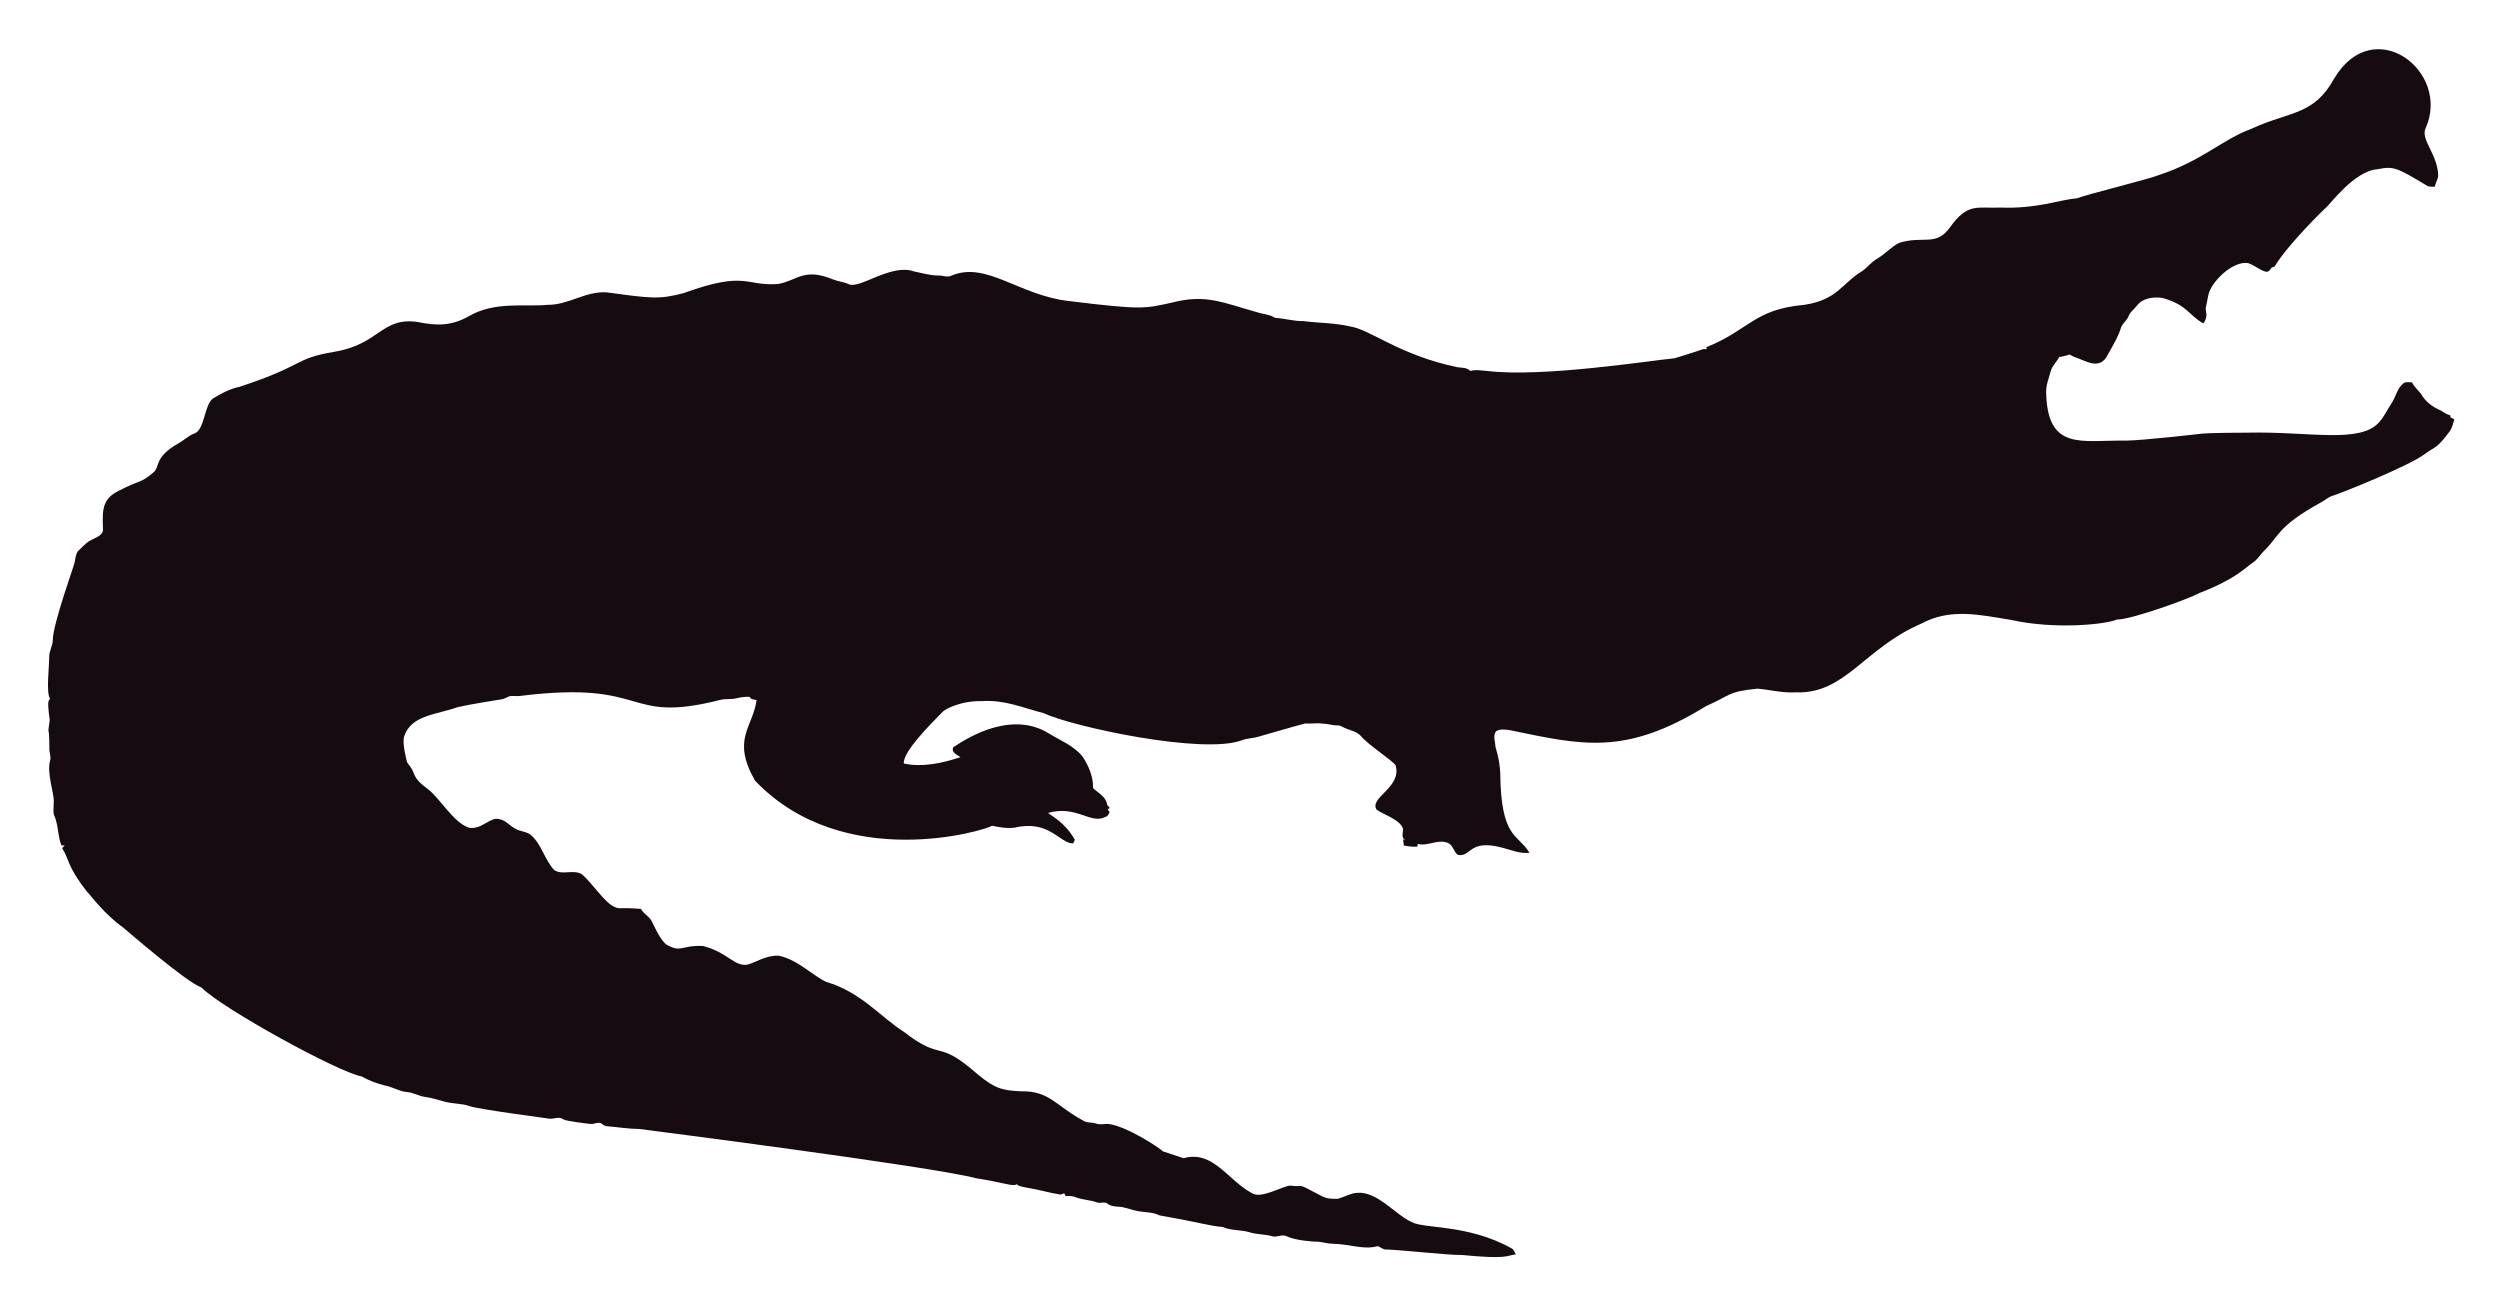
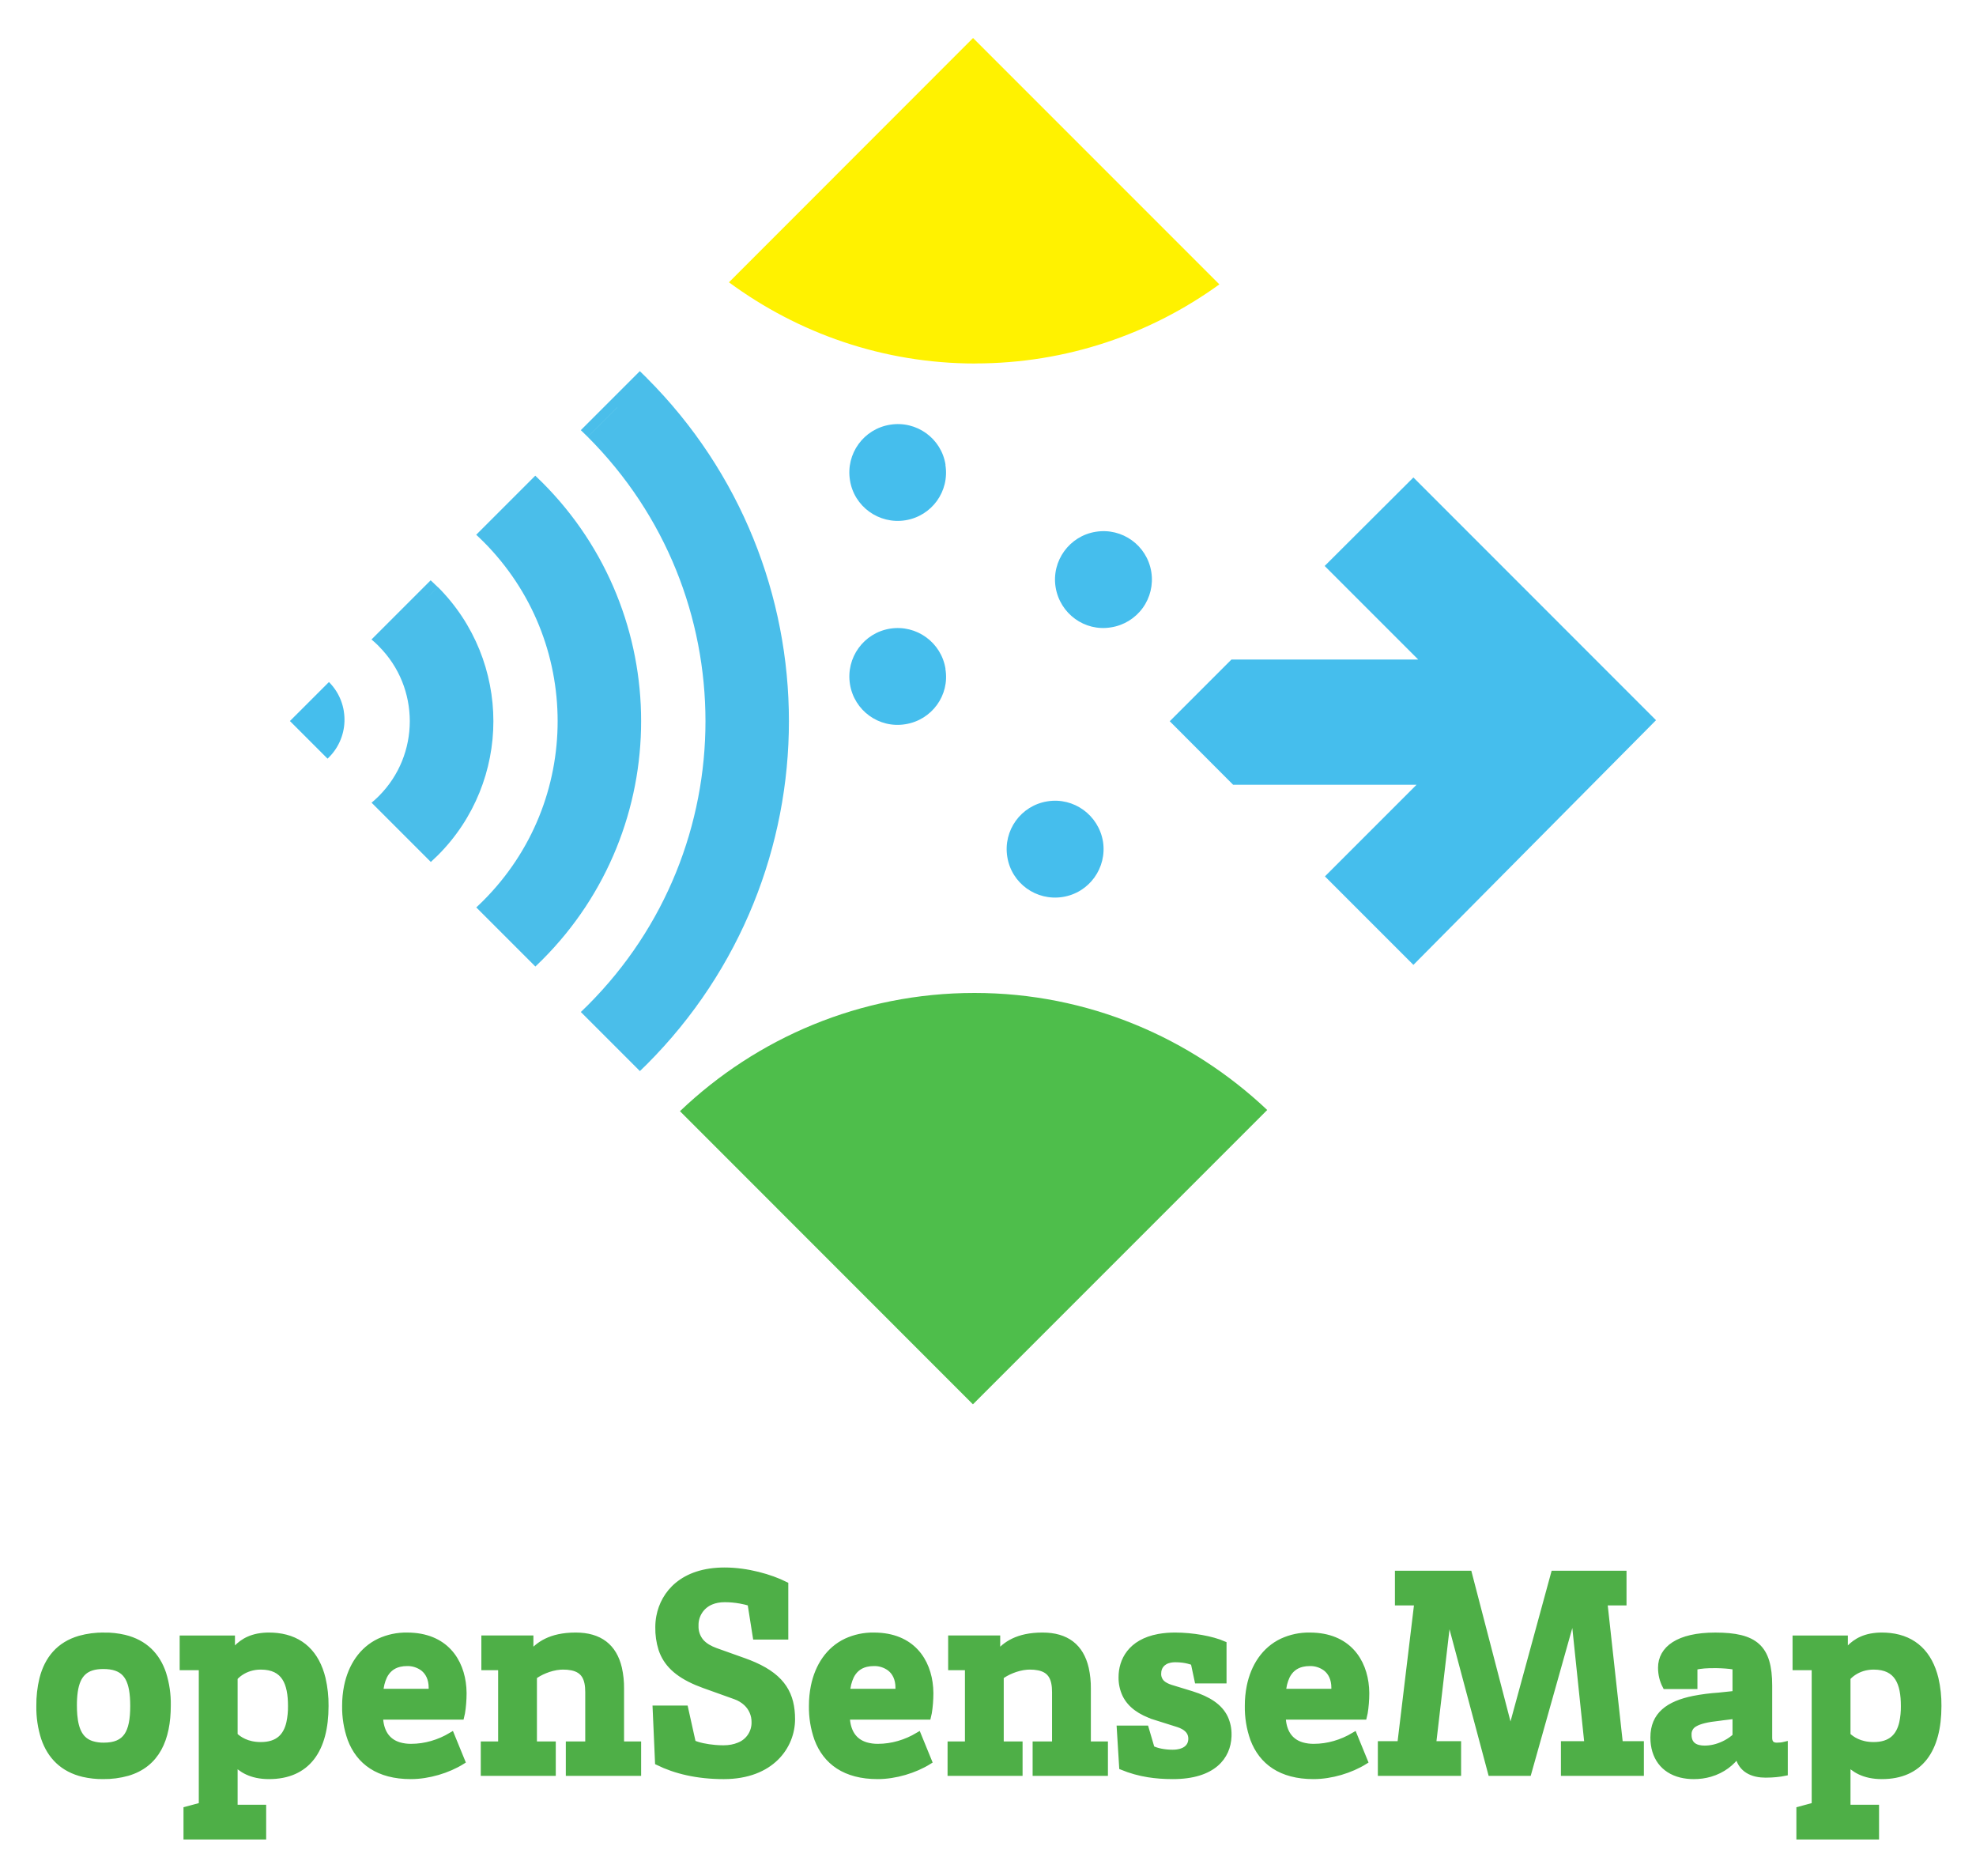
- <svg xmlns="http://www.w3.org/2000/svg" role="img" viewBox="-18.65 -23.65 2659.80 1387.30">
-   <path fill="#160B10" d="M2562.057 112.664c-5.93 12.226 13.089 27.649 13.408 51.328-.967 3.791-2.837 7.289-3.816 11.093-2.417-.267-4.923.089-7.226-.636-33.512-20.05-36.245-21.483-53.631-18.038-24.88 1.775-51.012 38.147-54.547 40.579-1 .685-40.963 39.485-54.967 62.993-1.056.331-2.086.661-3.078 1.005-1.45 2.188-3.295 5.317-6.386 4.363-6.755-1.794-12.047-7.022-18.687-9.083-14.172-2.325-33.569 14.577-40.185 28.126-2.76 5.432-2.862 11.614-4.401 17.415-2.078 5.918 3.558 9.203-2.964 18.611-15.758-8.651-16.89-19.671-43.645-27.108-9.541-1.323-21.002.025-27.146 8.345-2.9 3.956-7.454 6.64-8.994 11.487-1.705 4.223-5.788 6.857-7.569 10.978-3.219 10.775-9.274 20.417-14.705 30.186-7.484 15.043-21.458 7.113-29.639 3.893-3.549-1.501-7.378-2.404-10.482-4.745-3.613 1.31-7.378 2.124-11.131 2.799-2.9 5.19-7.62 9.362-9.184 15.252-1.972 7.442-5.139 14.807-4.771 22.656 1.426 62.435 37.744 50.23 84.657 50.985 18.427-.238 76.659-6.917 77.661-7.06 10.315-1.512 51.103-1.387 52.104-1.425 64.718-1.507 119.253 12.017 139.725-10.991 5.622-6.144 8.955-13.878 13.598-20.735 4.617-7.073 5.915-16.893 13.662-21.562 2.519-.687 5.19-.305 7.81-.242 2.481 5.406 7.582 8.854 10.609 13.891 4.503 7.467 12.047 12.632 19.921 16.041 3.269 1.794 6.144 4.389 9.999 4.936.166.852.369 1.705.598 2.57 1.259.611 2.519 1.208 3.854 1.819-1.196 4.325-2.073 8.854-4.681 12.606-14.981 20.134-15.737 16.079-26.561 24.297-16.513 12.73-90.704 42.38-97.937 44.421-4.63 1.259-8.078 4.719-12.199 6.907-47.689 26.034-44.914 36.755-61.276 51.99-3.969 4.096-6.856 9.273-11.754 12.403-6.886 4.248-16.845 16.908-56.76 32.26-10.994 6.222-73.381 28.559-87.544 28.177-12.182 5.289-66.295 10.873-113.113.394-34.047-5.52-64.247-12.539-95.05 3.905-61.045 26.219-81.054 75.205-133.67 73.195-13.739.903-27.159-2.684-40.745-3.943-32.756 3.396-26.951 6.432-54.687 18.547-86.536 53.421-132.198 41.426-208.888 25.607-4.859-.636-10.304-1.616-14.68 1.259-3.511 4.999-.687 11.232-.509 16.804 2.76 8.879 4.605 18.076 5.037 27.388.678 70.703 18.876 64.615 31.064 85.038-10.38 1.31-20.137-3.346-30.008-5.724-35.054-8.942-31.959 10.974-46.367 7.887-4.376-3.651-5.076-10.864-10.94-12.886-10.482-3.893-20.875 4.033-31.37 1.285-.165.725-.483 2.163-.649 2.875-4.834.432-9.592-.331-14.311-1.196-.153-2.201-.407-4.401-.751-6.551.7.127 2.112.382 2.824.509-5.368-1.387-2.926-7.48-2.862-11.411-2.581-10.171-21.93-15.743-28.266-20.735-7.896-13.101 27.192-23.356 20.29-47.143-4.808-6.385-29.888-22.164-37.17-31.395-4.783-5.063-12.047-5.813-18.013-8.815-1.972-.827-3.791-2.315-6.017-2.239-5.597.191-10.965-1.781-16.537-1.908-6.208-.878-12.441.318-18.661-.076-6.376 1.51-49.471 13.993-49.471 13.993-5.775 1.781-11.97 1.603-17.631 3.791-41.153 15.671-180.401-14.399-211.051-28.838-22.477-5.819-41.27-14.396-65.945-12.772-23.033-.496-39.521 9.215-41.101 11.08-14.156 14.382-42.805 43.009-41.597 55.297 9.881 2.049 27.067 4.244 60.297-6.755-3.6-2.633-10.164-4.859-7.683-10.52 30.91-20.96 69.478-34.528 101.385-14.896 12.454 7.683 26.879 13.128 36.241 24.907 6.449 9.897 11.461 21.384 11.08 33.43 5.483 5.19 14.184 9.464 14.96 17.771.954 1.132 1.883 2.239 2.9 3.371-.56.344-1.679 1.03-2.251 1.361.674 1.081 1.336 2.15 2.022 3.244-1.157 2.112-2.252 4.643-4.923 5.037-15.167 7.923-30.412-12.885-60.589-4.414 4.515 3.914 17.957 10.035 28.495 28.596-.623 1.285-1.221 2.582-1.781 3.893-14.581-.066-25.26-25.439-62.103-16.83-8.065 1.081-16.27-.28-24.119-2.048-5.689 4.616-157.704 51.097-252.241-47.919-25.462-44.516-2.105-56.742 1.616-85.776-2.646-.598-6.259-.445-7.429-3.447-4.834-.216-9.63.547-14.311 1.666-5.343 1.336-10.927.254-16.283 1.527-104.921 26.598-73.475-21.586-213.976-4.058-3.638.483-7.327-.471-10.927.267-2.722 1.043-5.203 2.786-8.129 3.244-1.005.139-35.568 5.632-46.749 8.332-23.248 8.245-49.669 8.494-57.027 31.013-2.544 7.127 2.495 25.23 2.659 26.23.509 2.748 2.964 4.529 4.274 6.907 5.125 7.002 1.576 10.814 17.186 22.287 13.483 9.569 27.903 36.42 44.764 41.877 13.652 2.389 22.508-11.842 32.107-9.146 7.022 1.107 11.334 7.276 17.415 10.317 5.356 3.193 12.365 2.633 17.033 7.162 11.029 10.189 14.018 26.078 24.284 36.878 8.765 5.47 19.972-.979 28.965 4.071 11.309 9.233 25.045 31.634 35.809 35.287 4.836 2.294 4.589-.02 27.477 1.832 2.226 4.796 7.327 7.085 10.253 11.347 2.611 3.387 8.633 20.294 16.715 26.574 16.075 9.185 15.426.491 38.875 1.488 26.056 6.667 32.977 21.713 46.774 19.997 8.688-1.942 19.833-10.206 33.646-9.68 20.419 4.043 37.013 21.857 50.896 27.986 36.199 10.4 58.502 37.92 82.062 52.817 43.011 33.213 34.403 6.396 79.034 45.566 18.208 15.125 26.246 17.04 45.986 17.936 30.318-.751 37.93 16.193 65.525 30.81 4.134 3.155 9.541 1.844 14.196 3.498 4.147 1.463 8.51.394 12.772.369 18.974 1.87 55.059 25.539 58.465 29.232 7.353 2.353 14.667 4.91 22.02 7.276 31.527-8.837 46.862 23.524 72.916 37.323 9.817 6.052 31.604-7.299 40.338-8.179 17.829 2.357 3.781-4.531 33.392 11.016 5.241 3.066 11.589 3.218 17.504 3.028 6.869-1.921 13.204-5.852 20.48-6.348 21.245-1.942 41.314 23.767 57.816 30.975 12.756 7.578 60.29 2.089 106.638 28.189 2.366 1.298 3.155 4.007 4.3 6.284-10.435 1.423-8.676 5.392-56.964.7-16.115.199-61.486-5.252-82.52-5.953-2.824-.572-4.91-3.04-7.772-3.397-15.269 4.072-27.792-2.198-48.492-2.671-5.546-.102-10.825-2.201-16.359-2.162-2.762-.015-21.848-1.008-32.323-6.004-4.758-1.972-9.668 1.654-14.476.293-7.747-2.315-16.003-1.781-23.737-4.121-9.541-3.104-20.277-1.692-29.41-5.865-12.12-.691-23.98-4.714-66.899-12.25-6.984-3.625-14.985-3.091-22.516-4.49-7.416-1.145-14.324-4.643-21.892-4.821-3.727-.204-7.632-.649-10.698-2.939-3.206-2.951-7.645-.127-11.334-1.539-7.531-2.798-15.774-2.646-23.203-5.712-3.282-1.298-6.844-1.17-10.278-1.081-.394-.763-1.183-2.264-1.577-3.015-1.285.636-2.608 1.119-3.982 1.45-12.263-1.87-24.131-5.674-36.394-7.467-3.46-.903-7.404-1.005-10.113-3.6-3.831 2.97-12.398-1.54-43.747-6.411-46.335-12.483-357.594-52.295-357.594-52.295-11.716-.14-23.317-2.023-34.982-3.015-2.442-.127-4.211-1.844-6.068-3.18-3.753-1.387-7.467 1.336-11.271.789-2.02-.195-26.027-2.946-28.838-4.923-4.592-3.587-10.278.216-15.367-.738-2.203-.387-74.203-9.818-84.135-13.242-8.243-2.989-17.224-2.379-25.658-4.529-7.162-1.895-14.209-4.274-21.574-5.254-6.92-.878-13.001-4.923-20.035-5.266-8.319-.878-15.443-5.826-23.648-7.073-8.256-2.252-16.448-5.037-23.775-9.49-23.552-3.584-149.518-72.739-170.649-94.63-16.013-5.37-81.914-62.745-82.914-63.439-21.039-15.096-34.147-33.758-38.964-38.595-21.778-27.726-18.854-34.892-26.396-46.215.916-1.018 1.832-2.01 2.748-3.015-1.145.038-2.29.076-3.435.14-3.651-8.676-3.18-18.28-6.042-27.172-2.062-7.913-2.975-1.701-2.175-19.526.634-7.664-7.675-30.697-3.931-43.518 1.348-4.16-.814-8.281-.751-12.454.068-28.882-2.418-11.02.394-30.657-3.041-22.85-1.09-20.042.305-22.719-4.294-7.378-.844-32.606-.89-44.586-.025-6.246 3.714-11.741 3.867-17.962 0-16.859 22.775-79.378 23.076-82.113 1.056-4.198 1.043-9.032 3.778-12.568 4.338-3.74 7.874-8.485 13.052-11.169 4.745-2.913 11.411-4.172 13.471-10.088.043-16.362-3.503-32.575 15.532-42.157 25.219-13.344 23.115-7.424 38.34-20.379 6.931-5.754.059-15.764 26.434-30.772 5.915-3.129 10.622-8.281 17.046-10.507 11.015-3.661 10.497-31.892 20.099-37.437 8.612-5.33 17.796-10.113 27.795-12.148 71.433-23.584 56.818-29.805 100.939-37.31 48.019-7.907 49.805-36.895 88.244-31.777 19.858 4.163 35.994 4.605 54.61-5.953 27.665-16.35 60.97-9.859 83.919-12.212 22.172.42 41.279-15.29 63.693-13.191 46.138 6.272 54.878 7.691 80.993.738 67.442-24.31 65.094-7.128 100.634-9.706 20.946-3.875 27.233-17.596 58.388-4.91 5.368 2.188 11.283 2.595 16.575 5.025 11.553 5.818 45.215-22.204 69.43-13.535 8.676 1.717 17.262 4.401 26.205 4.401 4.49-.216 9.083 2.252 13.446.293 37.015-16.156 72.304 20.872 125.096 26.815 80.305 9.923 81.3 7.845 110.289 1.603 36.266-9.336 54.189.413 92.111 10.902 5.775 1.717 12.11 1.984 17.237 5.47 10.075.458 19.844 3.638 29.983 3.396 16.588 2.163 33.506 1.819 49.853 5.686 21.982 3.418 52.115 30.498 114.347 43.441 4.681.572 9.999.28 13.586 3.956 5.864-1.844 12.047-.267 18.038-.025 59.148 7.176 174.934-11.359 199.106-13.471 9.82-3.218 19.819-5.966 29.576-9.452 1.488-.674 3.155-.356 4.758-.229-.115-.522-.356-1.577-.483-2.099 45.944-18.548 50.589-40.213 103.827-45.057 35.891-5.17 40.645-23.282 61.836-35.809 5.712-3.969 9.897-9.808 16.028-13.281 8.408-4.872 14.82-12.555 23.559-16.931 25.605-7.944 38.867 4.305 53.847-16.257 19.089-26.933 29.276-20.168 53.605-21.256 38.819 1.522 63.061-8.345 81.948-9.935 11.484-4.495 77.877-20.69 87.061-24.742 45.297-14.857 67.746-37.884 97.505-48.848 42.187-19.404 67.008-14.225 88.74-53.694 41.891-70.568 124.443-7.946 97.366 52.7z" />
+ <svg xmlns="http://www.w3.org/2000/svg" role="img" viewBox="-5.85 -5.85 304.20 288.70">
+   <defs>
+     <clipPath id="a">
+       <path d="M1776.56 314.36L1578 115.76l-198.6 198.6L1578 512.92l198.56-198.57" />
+     </clipPath>
+   </defs>
+   <path fill="#4ebe4b" d="M189.24 165c-11.77-11.13-27.6-18.02-45.07-18.02-17.6 0-33.56 6.96-45.34 18.2l45.1 45.12 45.3-45.3" />
+   <path fill="#fff200" d="M144.29 50.1c-14.2 0-27.3-4.68-37.92-12.5L143.95 0l37.92 37.92c-10.56 7.64-23.53 12.17-37.58 12.17" />
+   <path fill="#45beed" d="M139.69 65.68c.67 4.1-2.1 7.9-6.16 8.55-4.07.65-7.9-2.12-8.53-6.16-.66-4.08 2.1-7.9 6.18-8.55 4.06-.66 7.9 2.1 8.53 6.16m-.02 31.42c.7 4.06-2.1 7.88-6.16 8.52-4.07.67-7.88-2.1-8.53-6.16-.65-4.08 2.12-7.9 6.17-8.55 4.07-.65 7.9 2.12 8.54 6.2m24.24 26.55c.64 4.06-2.1 7.9-6.2 8.55-4.07.64-7.88-2.1-8.53-6.17-.66-4.08 2.1-7.9 6.17-8.55 4.07-.66 7.88 2.12 8.56 6.18m7.44-41.49a7.44 7.44 0 0 1-6.2 8.53c-4.05.68-7.86-2.1-8.53-6.17-.66-4.06 2.13-7.9 6.18-8.54 4.07-.66 7.9 2.1 8.55 6.18m40.35 60.48l-13.62-13.62 14.1-14.1h-28.23l-9.76-9.78 9.5-9.5h28.75l-14.4-14.4 13.66-13.62L249.09 105l-37.35 37.66" />
+   <g clip-path="url(#a)" transform="matrix(.52953 0 0 -.52953 -691.65 271.592)">
+     <path fill="#4abeea" d="M1413.8 344.72l-8.6-8.58c6.06-6.06 9.03-13.9 9.05-21.83-.02-7.93-3-15.75-9.02-21.78-6.06-6.05-13.9-9.02-21.82-9.04-7.94.02-15.77 3-21.83 9.05-6.04 6.04-9.02 13.87-9.03 21.8 0 7.94 3 15.76 9.03 21.8l.3.3-.3-.3c6.06 6.05 13.9 9.03 21.83 9.04 7.94 0 15.76-2.98 21.8-9.03l8.6 8.58 8.57 8.57a54.931 54.931 0 0 1-38.97 16.14 55.05 55.05 0 0 1-39-16.14l.33.32-.32-.32a55.021 55.021 0 0 1-16.13-38.97c0-14.06 5.4-28.24 16.14-38.97a55.078 55.078 0 0 1 39-16.15 55.17 55.17 0 0 1 39 16.15c10.72 10.72 16.13 24.9 16.12 38.96 0 14.07-5.4 28.26-16.15 39l.32-.32-.33.3-8.58-8.56" />
+     <path fill="#4abeea" d="M1444.18 375.13l-8.58-8.58c14.45-14.46 21.62-33.28 21.63-52.22 0-18.93-7.2-37.76-21.63-52.2-14.44-14.44-33.28-21.62-52.22-21.64-18.93 0-37.75 7.17-52.2 21.62-14.45 14.45-21.6 33.26-21.63 52.18.02 18.94 7.2 37.77 21.65 52.22 14.46 14.45 33.28 21.63 52.22 21.65 18.92-.02 37.72-7.18 52.18-21.62l8.58 8.58 8.58 8.58c-19.13 19.14-44.3 28.75-69.34 28.74-25.08 0-50.26-9.62-69.38-28.76-19.14-19.12-28.77-44.3-28.76-69.38 0-25.05 9.6-50.22 28.74-69.35 19.13-19.13 44.3-28.74 69.36-28.73 25.08 0 50.26 9.6 69.38 28.73 19.13 19.13 28.76 44.3 28.74 69.38.02 25.07-9.6 50.25-28.74 69.38l-8.58-8.57" />
+     <path fill="#4abeea" d="M1474.57 405.52l-8.58-8.58c22.84-22.85 34.2-52.66 34.22-82.6 0-29.93-11.4-59.77-34.23-82.6-22.85-22.84-52.68-34.22-82.62-34.23-29.92.02-59.74 11.38-82.6 34.23-22.83 22.84-34.2 52.64-34.2 82.56 0 29.94 11.4 59.77 34.23 82.63 22.85 22.83 52.68 34.2 82.62 34.22 29.92 0 59.73-11.37 82.57-34.2l8.57 8.57 8.58 8.58c-27.5 27.54-63.68 41.34-99.73 41.33-36.07 0-72.25-13.82-99.77-41.34-27.54-27.54-41.36-63.73-41.35-99.8 0-36.06 13.8-72.23 41.33-99.74 27.52-27.53 63.7-41.34 99.75-41.33 36.07 0 72.25 13.8 99.77 41.33 27.53 27.53 41.35 63.7 41.34 99.8 0 36.05-13.8 72.22-41.35 99.74l.45-.44-.45.44-8.58-8.58" />
+     <path fill="#45beed" d="M1395.06 317.23a15.44 15.44 0 0 0-12.83-17.75c-8.44-1.35-16.37 4.42-17.72 12.8-1.36 8.47 4.4 16.4 12.84 17.74 8.44 1.37 16.37-4.38 17.72-12.8" />
+   </g>
+   <path fill="#4eaf47" fill-opacity="1" stroke="#4eaf47" stroke-opacity="1" d="M226.676 260.941l-6.389-24.558h-10.92v4.395h2.99l-2.628 21.839h-2.99v4.395h11.871v-4.395h-3.851l2.356-20.208 6.57 24.603h5.754l6.978-24.785 2.13 20.39h-3.625v4.395h11.826v-4.395h-3.217l-2.401-21.839h2.945v-4.395h-10.693zm-124.149-7.431l4.803 1.722a4.922 4.922 0 0 1 1.708 1.012 3.976 3.976 0 0 1 1.282 2.975 3.757 3.757 0 0 1-2.415 3.594c-.674.283-1.476.439-2.387.439a15.345 15.345 0 0 1-1.292-.057c-1.319-.112-2.638-.384-3.42-.758l-1.178-5.301h-4.531l.362 8.246c2.673 1.314 6.026 2.13 10.104 2.13 7.386 0 10.512-4.667 10.512-8.745 0-3.754-1.433-6.369-5.789-8.308a22.215 22.215 0 0 0-1.551-.618l-4.44-1.586a7.01 7.01 0 0 1-1.221-.572c-.436-.264-.781-.556-1.049-.874a3.638 3.638 0 0 1-.811-2.45 3.875 3.875 0 0 1 2.432-3.703c.583-.239 1.268-.375 2.053-.375a13.636 13.636 0 0 1 2.418.215 14.582 14.582 0 0 1 1.57.374l.816 5.165h4.531v-7.975c-2.265-1.133-5.845-2.175-9.334-2.175-6.44 0-9.375 3.54-10.043 7.079a8.752 8.752 0 0 0-.152 1.621 10.597 10.597 0 0 0 .481 3.383c.74 2.208 2.399 3.819 5.424 5.105a22.05 22.05 0 0 0 1.118.438zm-33.892 13.502H79.237v-4.35h-2.9v-10.467c.789-.623 2.416-1.398 4.043-1.523a5.79 5.79 0 0 1 .443-.017 6.768 6.768 0 0 1 1.379.126c1.927.403 2.517 1.752 2.517 3.816v8.065h-2.99v4.35H92.377v-4.35h-2.628v-8.609a13.734 13.734 0 0 0-.321-3.117c-.776-3.316-2.966-5.039-6.657-5.039-3.889 0-5.722 1.451-6.792 2.681a10.035 10.035 0 0 0-.185.219v-2.447h-7.068v4.395h2.583v11.917h-2.673zm71.862 0h10.603v-4.35h-2.9v-10.467c.789-.623 2.416-1.398 4.043-1.523a5.79 5.79 0 0 1 .443-.017 6.768 6.768 0 0 1 1.379.126c1.927.403 2.517 1.752 2.517 3.816v8.065h-2.99v4.35h10.648v-4.35h-2.628v-8.609a13.734 13.734 0 0 0-.321-3.117c-.776-3.316-2.966-5.039-6.657-5.039-3.889 0-5.722 1.451-6.792 2.681a10.035 10.035 0 0 0-.185.219v-2.447h-7.068v4.395h2.583v11.917h-2.673zm-105.844 9.787v-4.395H30.257v-7.023c.952 1.042 2.492 2.13 5.301 2.13 5.89 0 8.7-4.033 8.7-10.784a17.864 17.864 0 0 0-.457-4.216c-.934-3.831-3.289-6.125-6.973-6.543a11.248 11.248 0 0 0-1.27-.07 8.84 8.84 0 0 0-1.687.152c-2.056.399-3.185 1.52-4.022 2.612v-2.311h-7.567v4.395h2.945v21.296l-2.356.634v4.123zm248.299 0v-4.395h-4.395v-7.023c.952 1.042 2.492 2.13 5.301 2.13 5.89 0 8.7-4.033 8.7-10.784a17.864 17.864 0 0 0-.457-4.216c-.934-3.831-3.289-6.125-6.973-6.543a11.248 11.248 0 0 0-1.27-.07 8.84 8.84 0 0 0-1.687.152c-2.056.399-3.185 1.52-4.022 2.612v-2.311h-7.567v4.395h2.945v21.296l-2.356.634v4.123zM172.122 258.449l3.444 1.087a4.49 4.49 0 0 1 .826.363c.792.457 1.168 1.09 1.168 1.857 0 1.405-1.133 2.175-2.9 2.175a9.195 9.195 0 0 1-1.838-.18c-.519-.107-.99-.26-1.379-.454l-.906-3.081h-3.987l.362 5.89a18.053 18.053 0 0 0 4.024 1.126c1.142.183 2.382.279 3.77.279 6.258 0 8.444-3.043 8.559-6.086a6.804 6.804 0 0 0 .005-.257 5.938 5.938 0 0 0-.554-2.635c-.814-1.675-2.522-2.807-5.11-3.618l-3.262-.997a4.952 4.952 0 0 1-.705-.291c-.244-.126-.442-.262-.602-.41a1.919 1.919 0 0 1-.596-1.519c0-.962.589-1.86 1.878-2.107a3.972 3.972 0 0 1 .75-.068 9.074 9.074 0 0 1 1.163.071c.623.08 1.175.227 1.691.427l.589 2.764h3.987v-5.573c-1.767-.77-4.758-1.314-7.431-1.314a14.053 14.053 0 0 0-2.533.213c-4.362.8-5.714 3.702-5.714 6.175a6.048 6.048 0 0 0 .581 2.708c.769 1.564 2.298 2.667 4.547 3.399a14.856 14.856 0 0 0 .174.055zm89.215-7.748v4.169l-2.583.272a31.031 31.031 0 0 0-3.861.497c-3.864.787-6.198 2.45-6.198 5.937 0 2.994 1.568 5.053 4.236 5.71a8.241 8.241 0 0 0 1.971.226 9.028 9.028 0 0 0 2.523-.347c1.953-.566 3.348-1.744 4.184-2.922a6.8 6.8 0 0 0 .089-.129c.247 1.731 1.395 2.937 3.578 3.141a7.333 7.333 0 0 0 .681.031 17.261 17.261 0 0 0 .87-.022c.502-.025 1.004-.072 1.469-.142a10.357 10.357 0 0 0 .607-.108v-4.304a4.412 4.412 0 0 1-.616.106 5.907 5.907 0 0 1-.608.03 1.53 1.53 0 0 1-.526-.083c-.395-.145-.633-.485-.65-1.068a2.348 2.348 0 0 1-.001-.072v-8.02c0-5.89-2.175-7.703-8.292-7.703-5.709 0-8.337 2.084-8.337 4.939 0 .997.227 1.948.68 2.809h4.44v-2.945c1.175-.226 1.764-.271 3.207-.272a49.592 49.592 0 0 1 .01 0 16.498 16.498 0 0 1 .308.003c.782.015 1.842.082 2.513.203a3.838 3.838 0 0 1 .305.066zM52.64 258.358H65.145a7.009 7.009 0 0 0 .119-.558c.154-.874.243-2.059.243-2.976a12.282 12.282 0 0 0-0-.133c-.045-4.126-2.175-8.252-7.591-8.744a12.241 12.241 0 0 0-1.108-.049 9.774 9.774 0 0 0-4.246.896c-2.69 1.281-4.349 3.827-4.98 6.917a14.883 14.883 0 0 0-.29 2.971 14.523 14.523 0 0 0 .834 5.128c1.319 3.486 4.265 5.701 9.27 5.701 2.719 0 5.709-.906 7.884-2.265l-1.631-3.987c-1.903 1.133-4.033 1.767-6.207 1.767a6.41 6.41 0 0 1-1.849-.247c-1.927-.58-2.883-2.154-2.954-4.42zm71.862 0h12.506a7.009 7.009 0 0 0 .119-.558c.154-.874.243-2.059.243-2.976a12.282 12.282 0 0 0-0-.133c-.045-4.126-2.175-8.252-7.591-8.744a12.241 12.241 0 0 0-1.108-.049 9.774 9.774 0 0 0-4.246.896c-2.69 1.281-4.349 3.827-4.98 6.917a14.883 14.883 0 0 0-.29 2.971 14.523 14.523 0 0 0 .834 5.128c1.319 3.486 4.265 5.701 9.27 5.701 2.719 0 5.709-.906 7.884-2.265l-1.631-3.987c-1.903 1.133-4.033 1.767-6.207 1.767a6.41 6.41 0 0 1-1.849-.247c-1.927-.58-2.883-2.154-2.954-4.42zm67.104 0h12.506a7.009 7.009 0 0 0 .119-.558c.154-.874.243-2.059.243-2.976a12.282 12.282 0 0 0-0-.133c-.045-4.126-2.175-8.252-7.591-8.744a12.241 12.241 0 0 0-1.108-.049 9.774 9.774 0 0 0-4.246.896c-2.69 1.281-4.349 3.827-4.98 6.917a14.883 14.883 0 0 0-.29 2.971 14.523 14.523 0 0 0 .834 5.128c1.319 3.486 4.265 5.701 9.27 5.701 2.719 0 5.709-.906 7.884-2.265l-1.631-3.987c-1.903 1.133-4.033 1.767-6.207 1.767a6.41 6.41 0 0 1-1.849-.247c-1.927-.58-2.883-2.154-2.954-4.42zM10.184 245.898a13.389 13.389 0 0 0-3.76.485c-3.166.926-4.958 3.125-5.737 6.164a16.913 16.913 0 0 0-.471 4.179 15.305 15.305 0 0 0 .729 4.943c.952 2.778 2.88 4.767 6.037 5.514a13.099 13.099 0 0 0 3.021.327 13.375 13.375 0 0 0 3.777-.49c4.49-1.321 6.191-5.207 6.191-10.385a15.385 15.385 0 0 0-.711-4.904c-.932-2.76-2.829-4.734-5.961-5.492a13.238 13.238 0 0 0-3.115-.343zm-1.914 16.687a6.017 6.017 0 0 0 1.869.259c3.444 0 4.531-1.994 4.531-6.117a18.597 18.597 0 0 0-.048-1.389c-.247-3.286-1.49-4.773-4.574-4.773-2.724 0-4.013 1.256-4.4 3.963a15.006 15.006 0 0 0-.131 2.108 17.565 17.565 0 0 0 .058 1.49c.211 2.473 1.016 3.91 2.694 4.458zm21.987-1.327v-8.881a4.992 4.992 0 0 1 .988-.844c.769-.502 1.789-.878 3.045-.878 3.715 0 4.667 2.583 4.667 6.072a11.566 11.566 0 0 1-.257 2.612c-.486 2.073-1.742 3.414-4.41 3.414-2.17 0-3.393-.903-4.029-1.492a6.481 6.481 0 0 1-.004-.004zm248.299 0v-8.881a4.992 4.992 0 0 1 .988-.844c.769-.502 1.789-.878 3.045-.878 3.715 0 4.667 2.583 4.667 6.072a11.566 11.566 0 0 1-.257 2.612c-.486 2.073-1.742 3.414-4.41 3.414-2.17 0-3.393-.903-4.029-1.492a6.481 6.481 0 0 1-.004-.004zm-217.986-6.706h-7.884a6.516 6.516 0 0 1 .598-2.413c.464-.931 1.215-1.622 2.354-1.897a4.987 4.987 0 0 1 1.171-.13 3.996 3.996 0 0 1 2.501.795c.797.629 1.305 1.633 1.305 3.011a7.199 7.199 0 0 1-0.0.118c-.002.134-.011.312-.045.516zm71.862 0h-7.884a6.516 6.516 0 0 1 .598-2.413c.464-.931 1.215-1.622 2.354-1.897a4.987 4.987 0 0 1 1.171-.13 3.996 3.996 0 0 1 2.501.795c.797.629 1.305 1.633 1.305 3.011a7.199 7.199 0 0 1-0.0.118c-.002.134-.011.312-.045.516zm67.104 0h-7.884a6.516 6.516 0 0 1 .598-2.413c.464-.931 1.215-1.622 2.354-1.897a4.987 4.987 0 0 1 1.171-.13 3.996 3.996 0 0 1 2.501.795c.797.629 1.305 1.633 1.305 3.011a7.199 7.199 0 0 1-0.0.118c-.002.134-.011.312-.045.516zm59.22 3.987l2.583-.317v3.172a7.323 7.323 0 0 1-1.473 1.035c-.885.476-1.932.817-3.034.863a6.059 6.059 0 0 1-.251.005 4.058 4.058 0 0 1-.957-.103c-.857-.208-1.366-.733-1.5-1.56a2.928 2.928 0 0 1-.035-.466 1.814 1.814 0 0 1 .983-1.727c.714-.416 1.879-.698 3.684-.901z" vector-effect="non-scaling-stroke" fill-rule="evenodd" stroke-linecap="round" stroke-width=".25mm" />
</svg>
